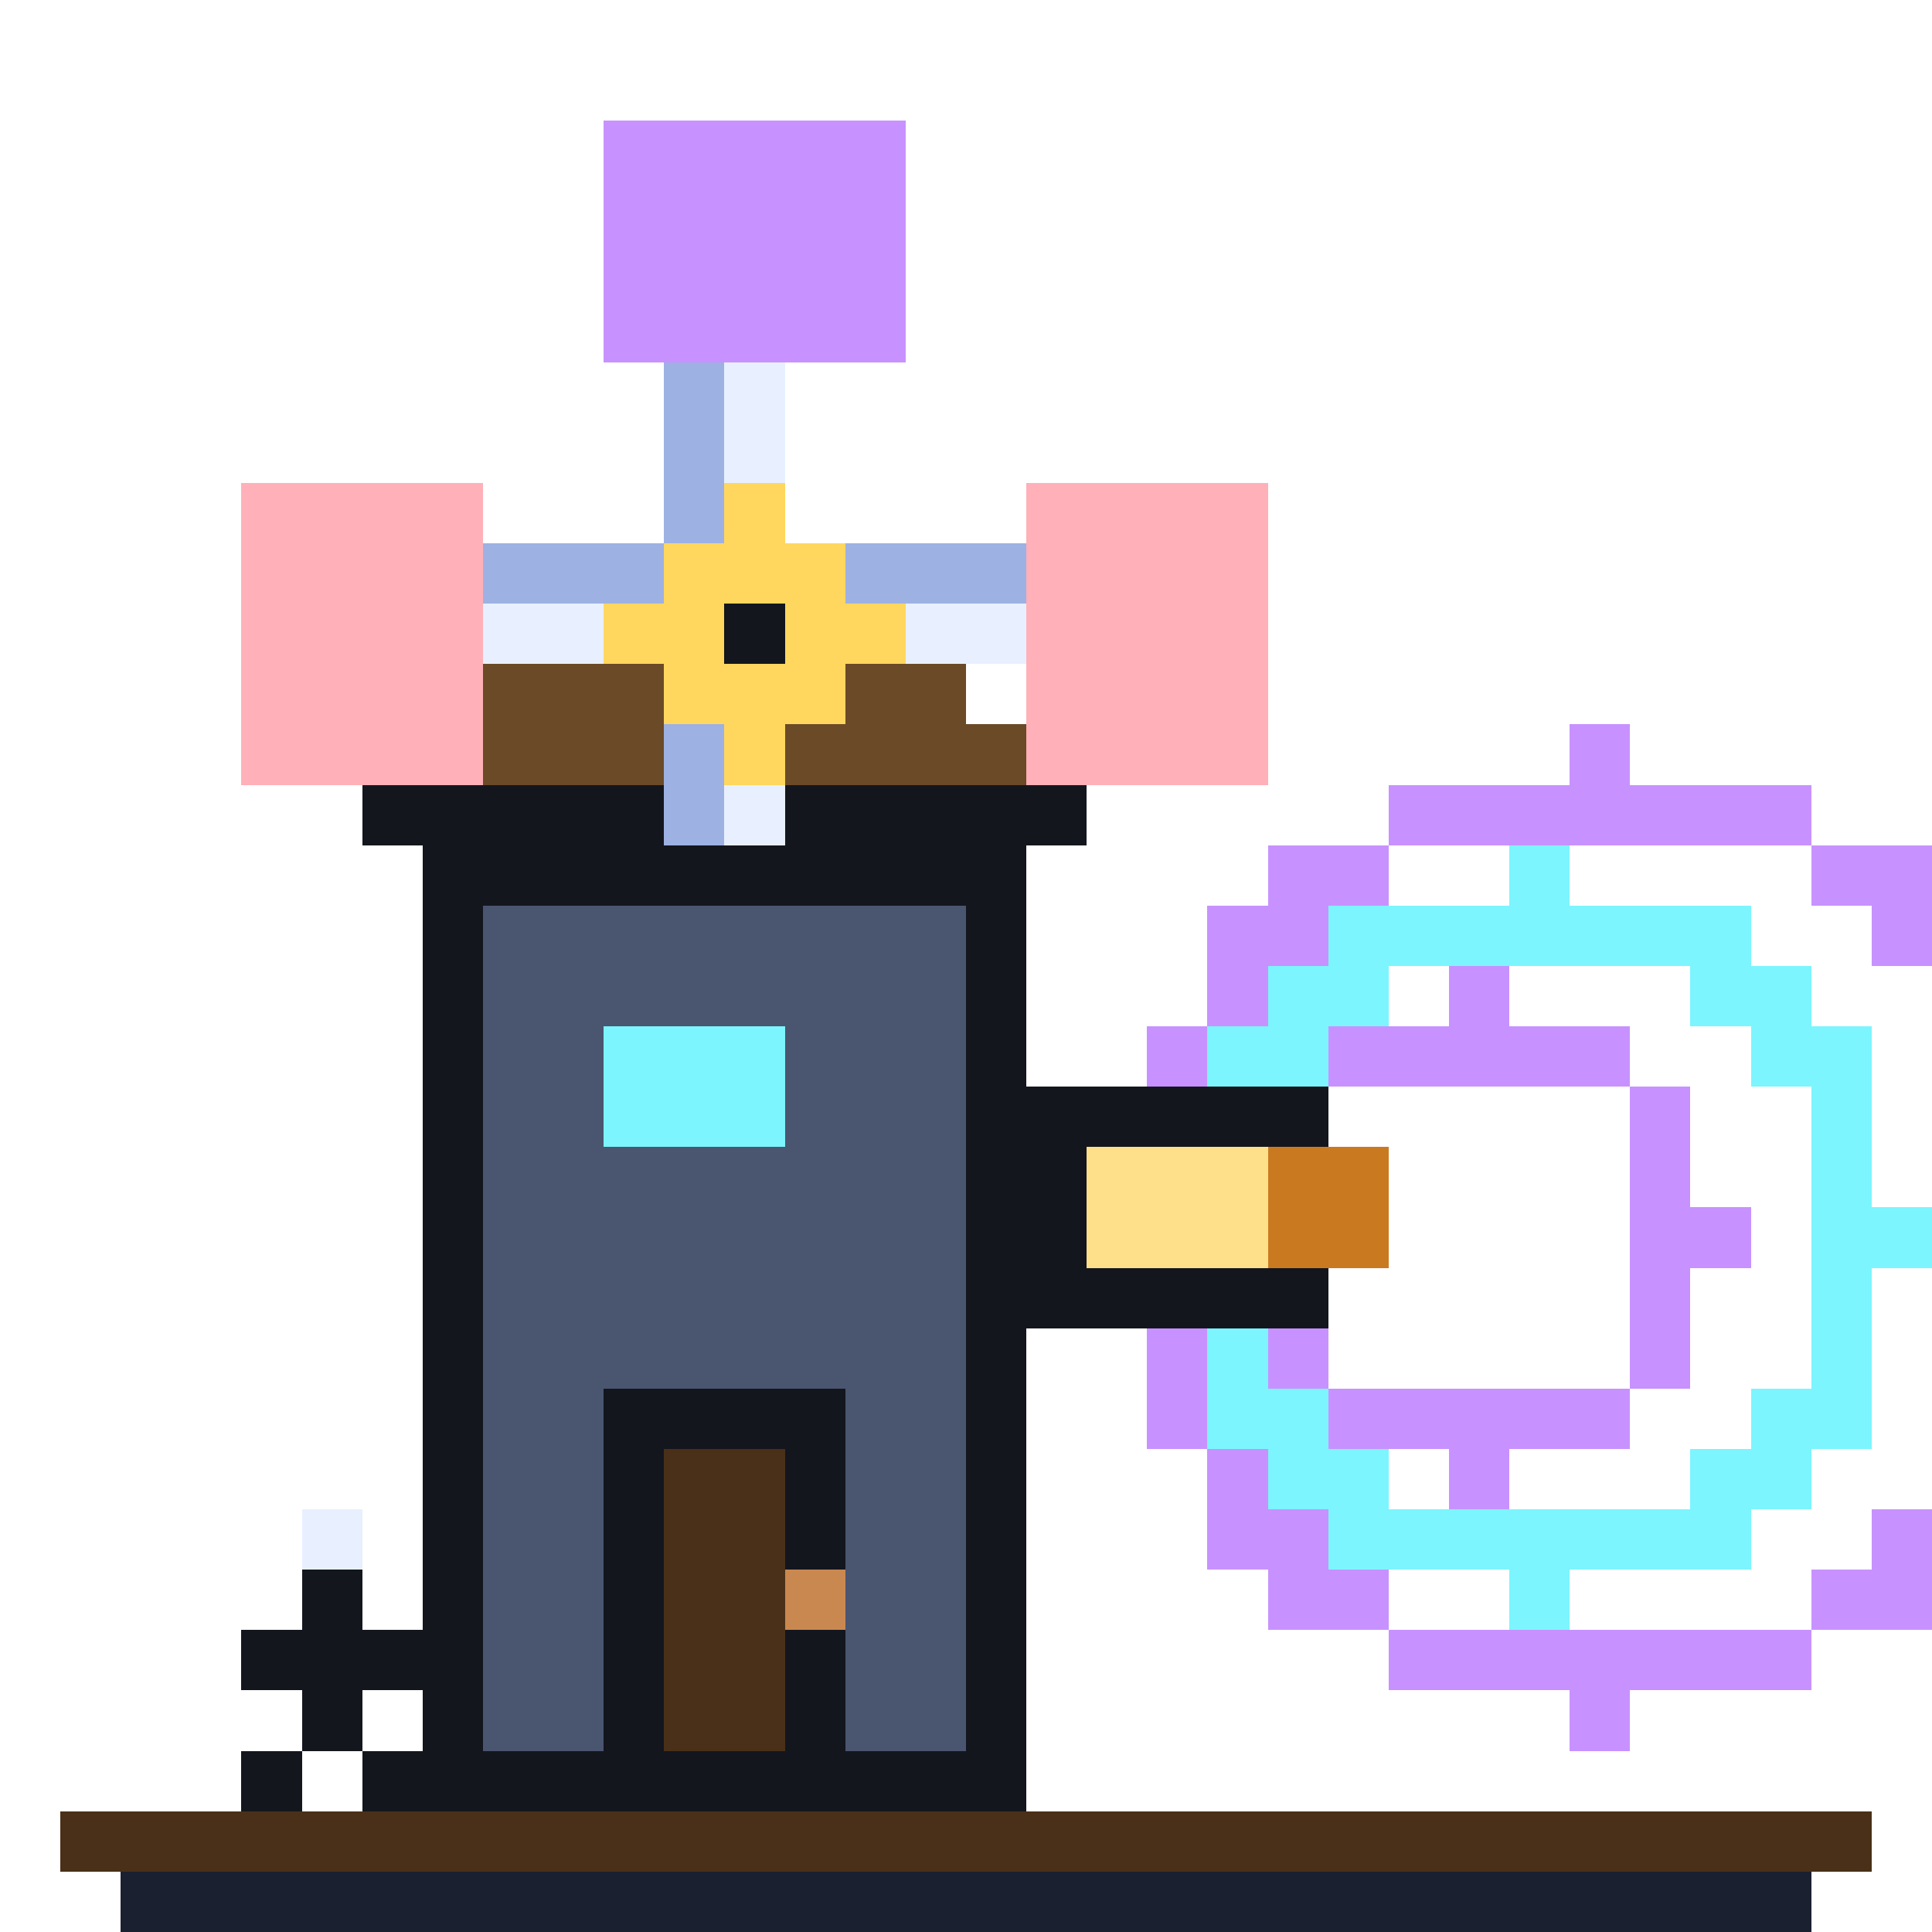
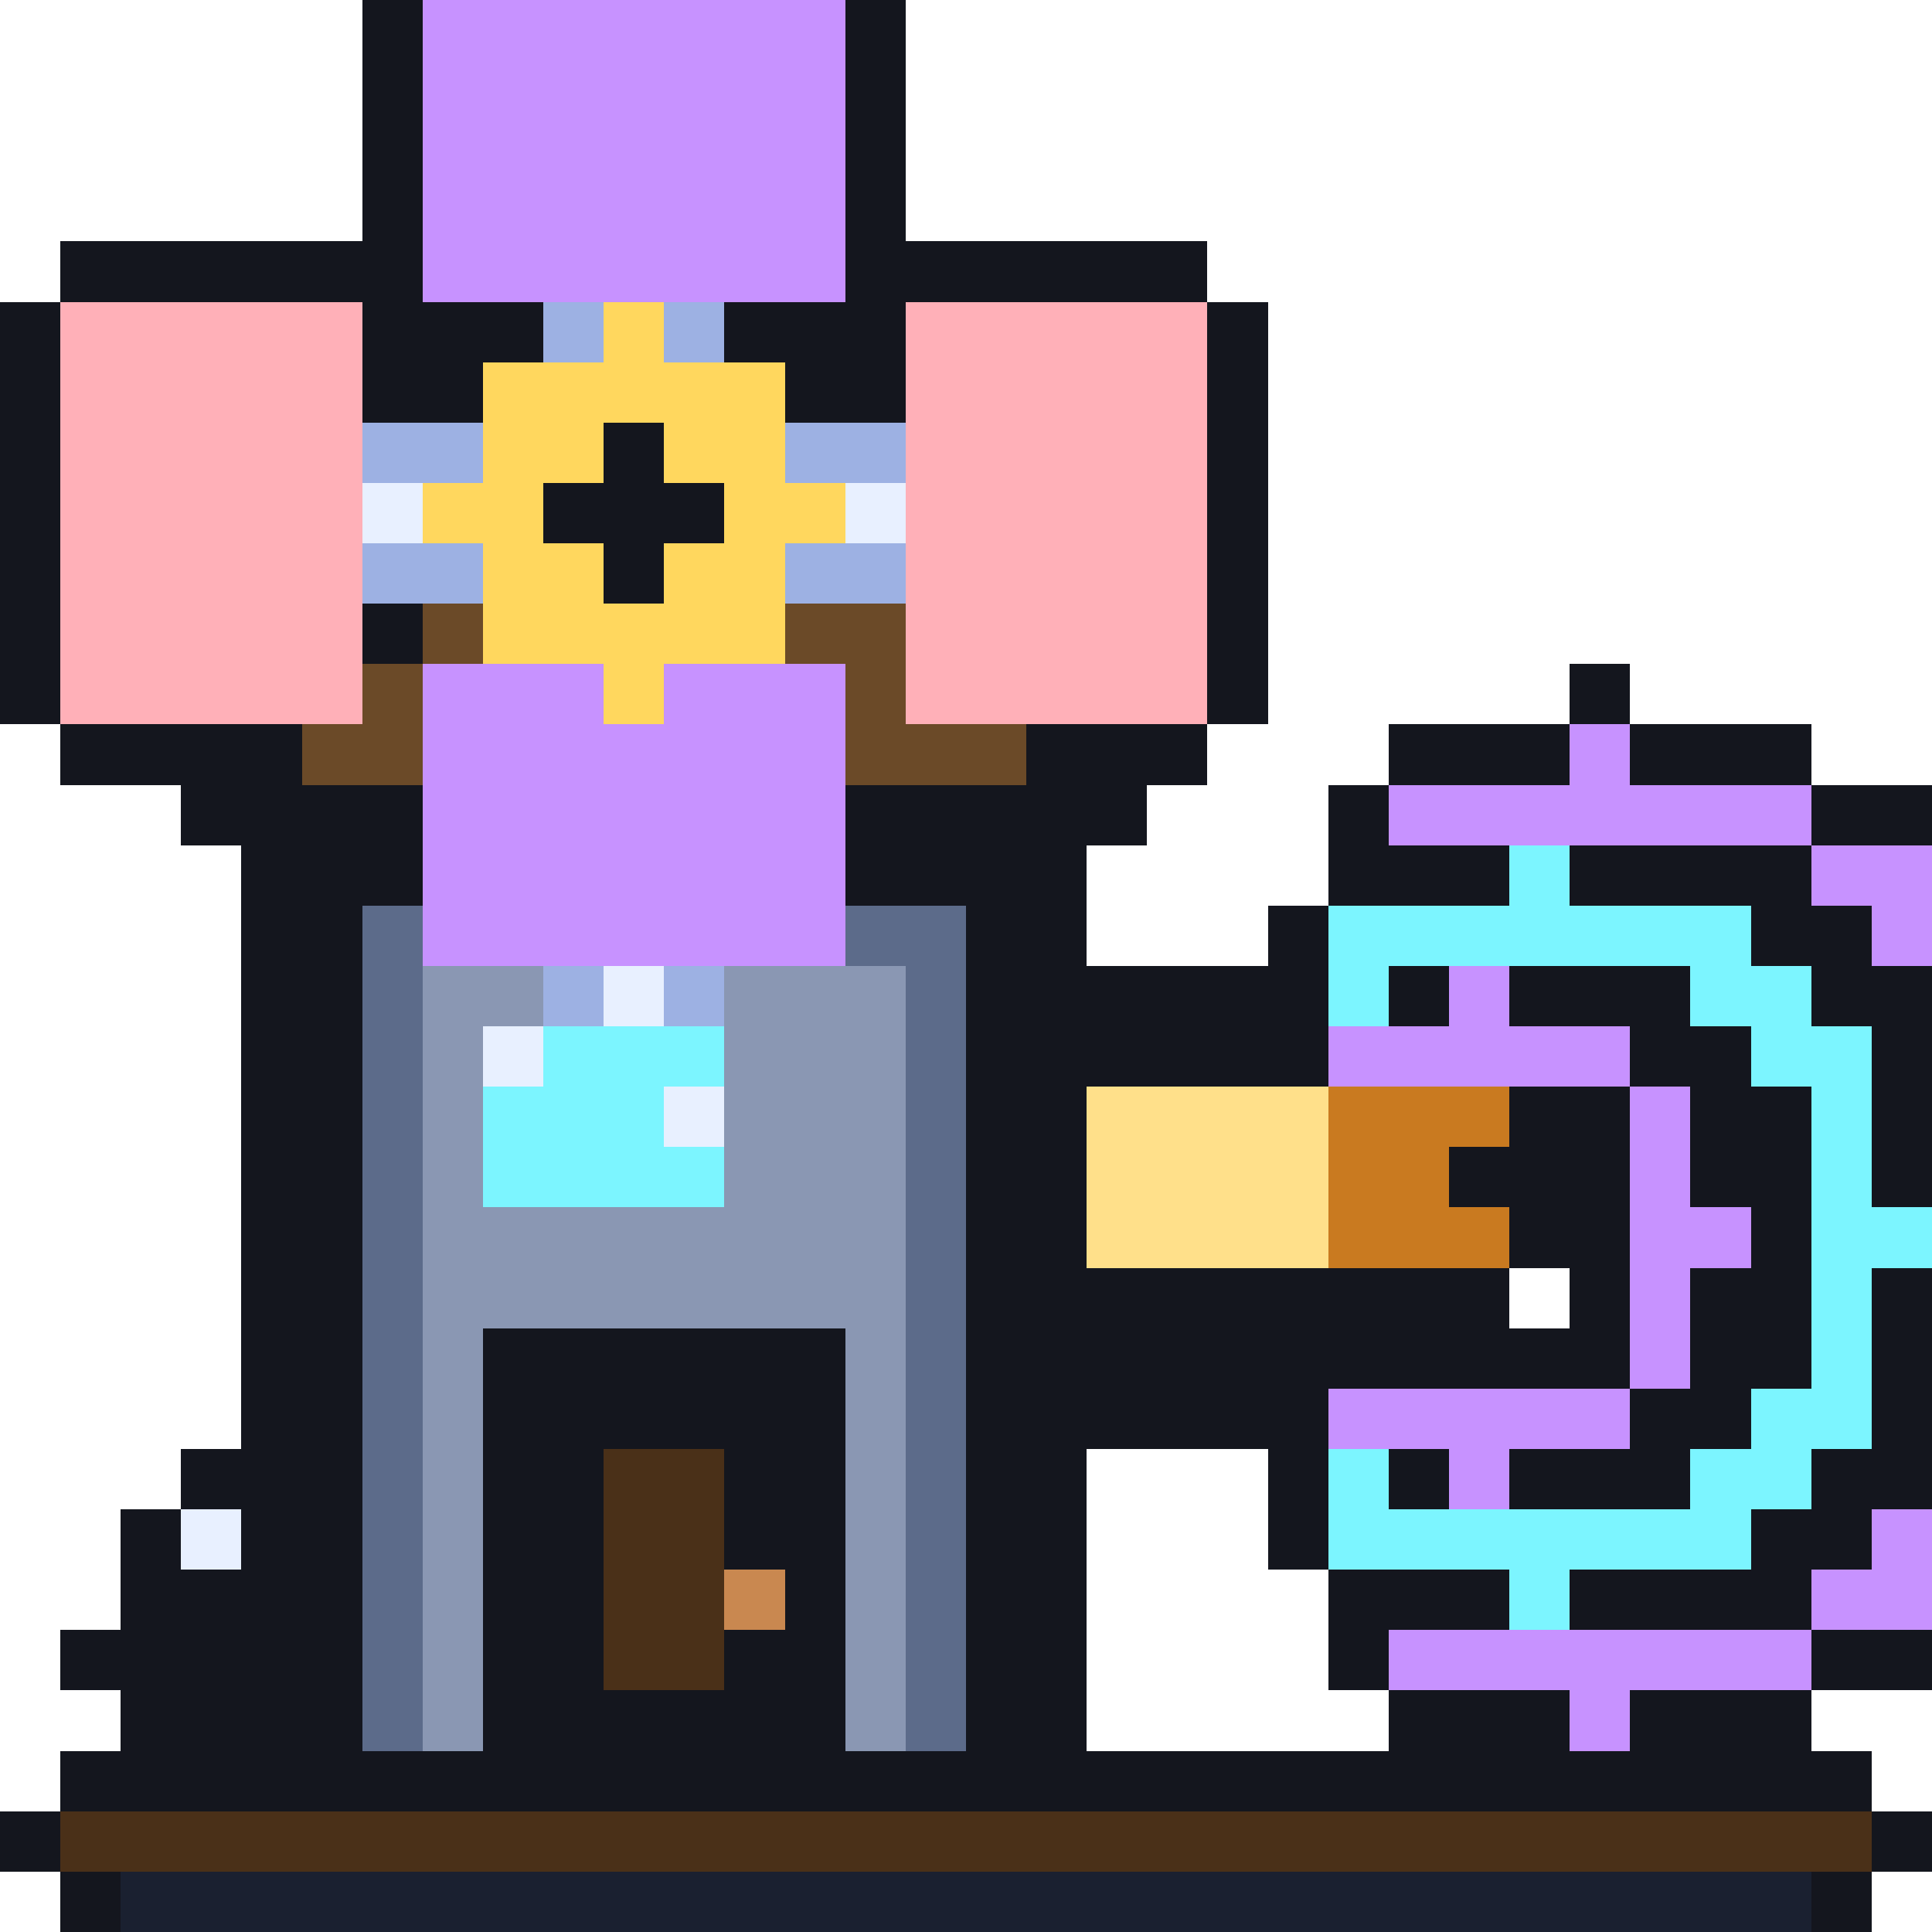
<svg xmlns="http://www.w3.org/2000/svg" viewBox="0 0 32 32" width="32" height="32" shape-rendering="crispEdges">
-   <path fill="#c792ff" d="M10 2h5v1h-5zM10 3h5v1h-5zM10 4h5v1h-5zM10 5h5v1h-5zM26 12h1v1h-1zM23 13h7v1h-7zM21 14h2v1h-2zM30 14h2v1h-2zM20 15h2v1h-2zM31 15h1v1h-1zM20 16h1v1h-1zM24 16h1v1h-1zM19 17h1v1h-1zM22 17h5v1h-5zM27 18h1v1h-1zM27 19h1v1h-1zM27 20h2v1h-2zM27 21h1v1h-1zM19 22h1v1h-1zM21 22h1v1h-1zM27 22h1v1h-1zM19 23h1v1h-1zM22 23h5v1h-5zM20 24h1v1h-1zM24 24h1v1h-1zM20 25h2v1h-2zM31 25h1v1h-1zM21 26h2v1h-2zM30 26h2v1h-2zM23 27h7v1h-7zM26 28h1v1h-1z" />
-   <path fill="#9db1e3" d="M11 6h1v1h-1zM11 7h1v1h-1zM11 8h1v1h-1zM8 9h3v1h-3zM14 9h3v1h-3zM11 12h1v1h-1zM11 13h1v1h-1z" />
-   <path fill="#e8f0ff" d="M12 6h1v1h-1zM12 7h1v1h-1zM8 10h2v1h-2zM15 10h2v1h-2zM12 13h1v1h-1zM5 25h1v1h-1z" />
-   <path fill="#ffb0b8" d="M4 8h4v1h-4zM17 8h4v1h-4zM4 9h4v1h-4zM17 9h4v1h-4zM4 10h4v1h-4zM17 10h4v1h-4zM4 11h4v1h-4zM17 11h4v1h-4zM4 12h4v1h-4zM17 12h4v1h-4z" />
-   <path fill="#ffd75e" d="M12 8h1v1h-1zM11 9h3v1h-3zM10 10h2v1h-2zM13 10h2v1h-2zM11 11h3v1h-3zM12 12h1v1h-1z" />
-   <path fill="#14161e" d="M12 10h1v1h-1zM6 13h5v1h-5zM13 13h5v1h-5zM7 14h10v1h-10zM7 15h1v1h-1zM16 15h1v1h-1zM7 16h1v1h-1zM16 16h1v1h-1zM7 17h1v1h-1zM16 17h1v1h-1zM7 18h1v1h-1zM16 18h6v1h-6zM7 19h1v1h-1zM16 19h2v1h-2zM7 20h1v1h-1zM16 20h2v1h-2zM7 21h1v1h-1zM16 21h6v1h-6zM7 22h1v1h-1zM16 22h1v1h-1zM7 23h1v1h-1zM10 23h4v1h-4zM16 23h1v1h-1zM7 24h1v1h-1zM10 24h1v1h-1zM13 24h1v1h-1zM16 24h1v1h-1zM7 25h1v1h-1zM10 25h1v1h-1zM13 25h1v1h-1zM16 25h1v1h-1zM5 26h1v1h-1zM7 26h1v1h-1zM10 26h1v1h-1zM16 26h1v1h-1zM4 27h4v1h-4zM10 27h1v1h-1zM13 27h1v1h-1zM16 27h1v1h-1zM5 28h1v1h-1zM7 28h1v1h-1zM10 28h1v1h-1zM13 28h1v1h-1zM16 28h1v1h-1zM4 29h1v1h-1zM6 29h11v1h-11z" />
-   <path fill="#6b4a28" d="M8 11h3v1h-3zM14 11h2v1h-2zM8 12h3v1h-3zM13 12h4v1h-4z" />
-   <path fill="#7cf5ff" d="M25 14h1v1h-1zM22 15h7v1h-7zM21 16h2v1h-2zM28 16h2v1h-2zM10 17h3v1h-3zM20 17h2v1h-2zM29 17h2v1h-2zM10 18h3v1h-3zM30 18h1v1h-1zM30 19h1v1h-1zM30 20h2v1h-2zM30 21h1v1h-1zM20 22h1v1h-1zM30 22h1v1h-1zM20 23h2v1h-2zM29 23h2v1h-2zM21 24h2v1h-2zM28 24h2v1h-2zM22 25h7v1h-7zM25 26h1v1h-1z" />
-   <path fill="#4a5570" d="M8 15h8v1h-8zM8 16h8v1h-8zM8 17h2v1h-2zM13 17h3v1h-3zM8 18h2v1h-2zM13 18h3v1h-3zM8 19h8v1h-8zM8 20h8v1h-8zM8 21h8v1h-8zM8 22h8v1h-8zM8 23h2v1h-2zM14 23h2v1h-2zM8 24h2v1h-2zM14 24h2v1h-2zM8 25h2v1h-2zM14 25h2v1h-2zM8 26h2v1h-2zM14 26h2v1h-2zM8 27h2v1h-2zM14 27h2v1h-2zM8 28h2v1h-2zM14 28h2v1h-2z" />
-   <path fill="#ffe08a" d="M18 19h3v1h-3zM18 20h3v1h-3z" />
-   <path fill="#c97a20" d="M21 19h2v1h-2zM21 20h2v1h-2z" />
-   <path fill="#4a3018" d="M11 24h2v1h-2zM11 25h2v1h-2zM11 26h2v1h-2zM11 27h2v1h-2zM11 28h2v1h-2zM1 30h30v1h-30z" />
-   <path fill="#c98850" d="M13 26h1v1h-1z" />
+   <path fill="#14161e" d="M6 0h1v7h-1zM14 0h1v7h-1zM1 4h5v1h-5zM15 4h5v1h-5zM0 5h1v7h-1zM7 5h2v1h-2zM12 5h2v1h-2zM20 5h1v7h-1zM7 6h1v1h-1zM13 6h1v1h-1zM10 7h1v3h-1zM9 8h1v1h-1zM11 8h1v1h-1zM6 10h1v1h-1zM26 11h1v1h-1zM1 12h4v1h-4zM17 12h3v1h-3zM23 12h3v1h-3zM27 12h3v1h-3zM3 13h4v1h-4zM14 13h5v1h-5zM22 13h1v2h-1zM30 13h2v1h-2zM4 14h3v1h-3zM14 14h4v1h-4zM23 14h2v1h-2zM26 14h4v1h-4zM4 15h2v15h-2zM16 15h2v15h-2zM21 15h1v3h-1zM29 15h2v1h-2zM18 16h3v2h-3zM23 16h1v1h-1zM25 16h3v1h-3zM30 16h2v1h-2zM27 17h2v1h-2zM31 17h1v3h-1zM25 18h2v3h-2zM28 18h2v2h-2zM24 19h1v1h-1zM29 20h1v3h-1zM18 21h7v2h-7zM26 21h1v2h-1zM28 21h1v3h-1zM31 21h1v4h-1zM8 22h6v2h-6zM25 22h1v1h-1zM18 23h4v1h-4zM27 23h1v2h-1zM3 24h1v1h-1zM8 24h2v6h-2zM12 24h2v2h-2zM21 24h1v2h-1zM23 24h1v1h-1zM25 24h2v1h-2zM30 24h1v2h-1zM2 25h1v5h-1zM29 25h1v2h-1zM3 26h1v4h-1zM13 26h1v4h-1zM22 26h3v1h-3zM26 26h3v1h-3zM1 27h1v1h-1zM12 27h1v3h-1zM22 27h1v1h-1zM30 27h2v1h-2zM10 28h2v2h-2zM23 28h3v2h-3zM27 28h3v2h-3zM1 29h1v1h-1zM6 29h2v1h-2zM14 29h2v1h-2zM18 29h5v1h-5zM26 29h1v1h-1zM30 29h1v1h-1zM0 30h1v1h-1zM31 30h1v1h-1zM1 31h1v1h-1zM30 31h1v1h-1z" />
+   <path fill="#c792ff" d="M7 0h7v5h-7zM7 11h3v5h-3zM11 11h3v5h-3zM10 12h1v4h-1zM26 12h1v2h-1zM23 13h3v1h-3zM27 13h3v1h-3zM30 14h2v1h-2zM31 15h1v1h-1zM24 16h1v2h-1zM22 17h2v1h-2zM25 17h2v1h-2zM27 18h1v5h-1zM28 20h1v1h-1zM22 23h5v1h-5zM24 24h1v1h-1zM31 25h1v2h-1zM30 26h1v1h-1zM23 27h7v1h-7zM26 28h1v1h-1z" />
+   <path fill="#ffb0b8" d="M1 5h5v7h-5zM15 5h5v7h-5z" />
+   <path fill="#9db1e3" d="M9 5h1v1h-1zM11 5h1v1h-1zM6 7h2v1h-2zM13 7h2v1h-2zM6 9h2v1h-2zM13 9h2v1h-2zM9 16h1v1h-1zM11 16h1v1h-1z" />
+   <path fill="#ffd75e" d="M10 5h1v2h-1zM8 6h2v2h-2zM11 6h2v2h-2zM7 8h2v1h-2zM12 8h2v1h-2zM8 9h2v2h-2zM11 9h2v2h-2zM10 10h1v2h-1z" />
+   <path fill="#e8f0ff" d="M6 8h1v1h-1zM14 8h1v1h-1zM10 16h1v1h-1zM8 17h1v1h-1zM11 18h1v1h-1zM3 25h1v1h-1z" />
+   <path fill="#6b4a28" d="M7 10h1v1h-1zM13 10h2v1h-2zM6 11h1v2h-1zM14 11h1v2h-1zM5 12h1v1h-1zM15 12h2v1h-2z" />
+   <path fill="#7cf5ff" d="M25 14h1v2h-1zM22 15h3v1h-3zM26 15h3v1h-3zM22 16h1v1h-1zM28 16h2v1h-2zM9 17h3v1h-3zM29 17h2v1h-2zM8 18h3v2h-3zM30 18h1v6h-1zM11 19h1v1h-1zM31 20h1v1h-1zM29 23h1v2h-1zM22 24h1v2h-1zM28 24h1v2h-1zM23 25h5v1h-5zM25 26h1v1h-1z" />
+   <path fill="#5c6b8a" d="M6 15h1v14h-1zM14 15h2v1h-2zM15 16h1v13h-1z" />
+   <path fill="#8a97b3" d="M7 16h2v1h-2zM12 16h3v6h-3zM7 17h1v12h-1zM8 20h4v2h-4zM14 22h1v7h-1z" />
+   <path fill="#ffe08a" d="M18 18h4v3h-4z" />
+   <path fill="#c97a20" d="M22 18h3v1h-3zM22 19h2v2h-2zM24 20h1v1h-1z" />
+   <path fill="#4a3018" d="M10 24h2v4h-2zM1 30h30v1h-30z" />
+   <path fill="#c98850" d="M12 26h1v1h-1z" />
  <path fill="#1a2030" d="M2 31h28v1h-28z" />
</svg>
